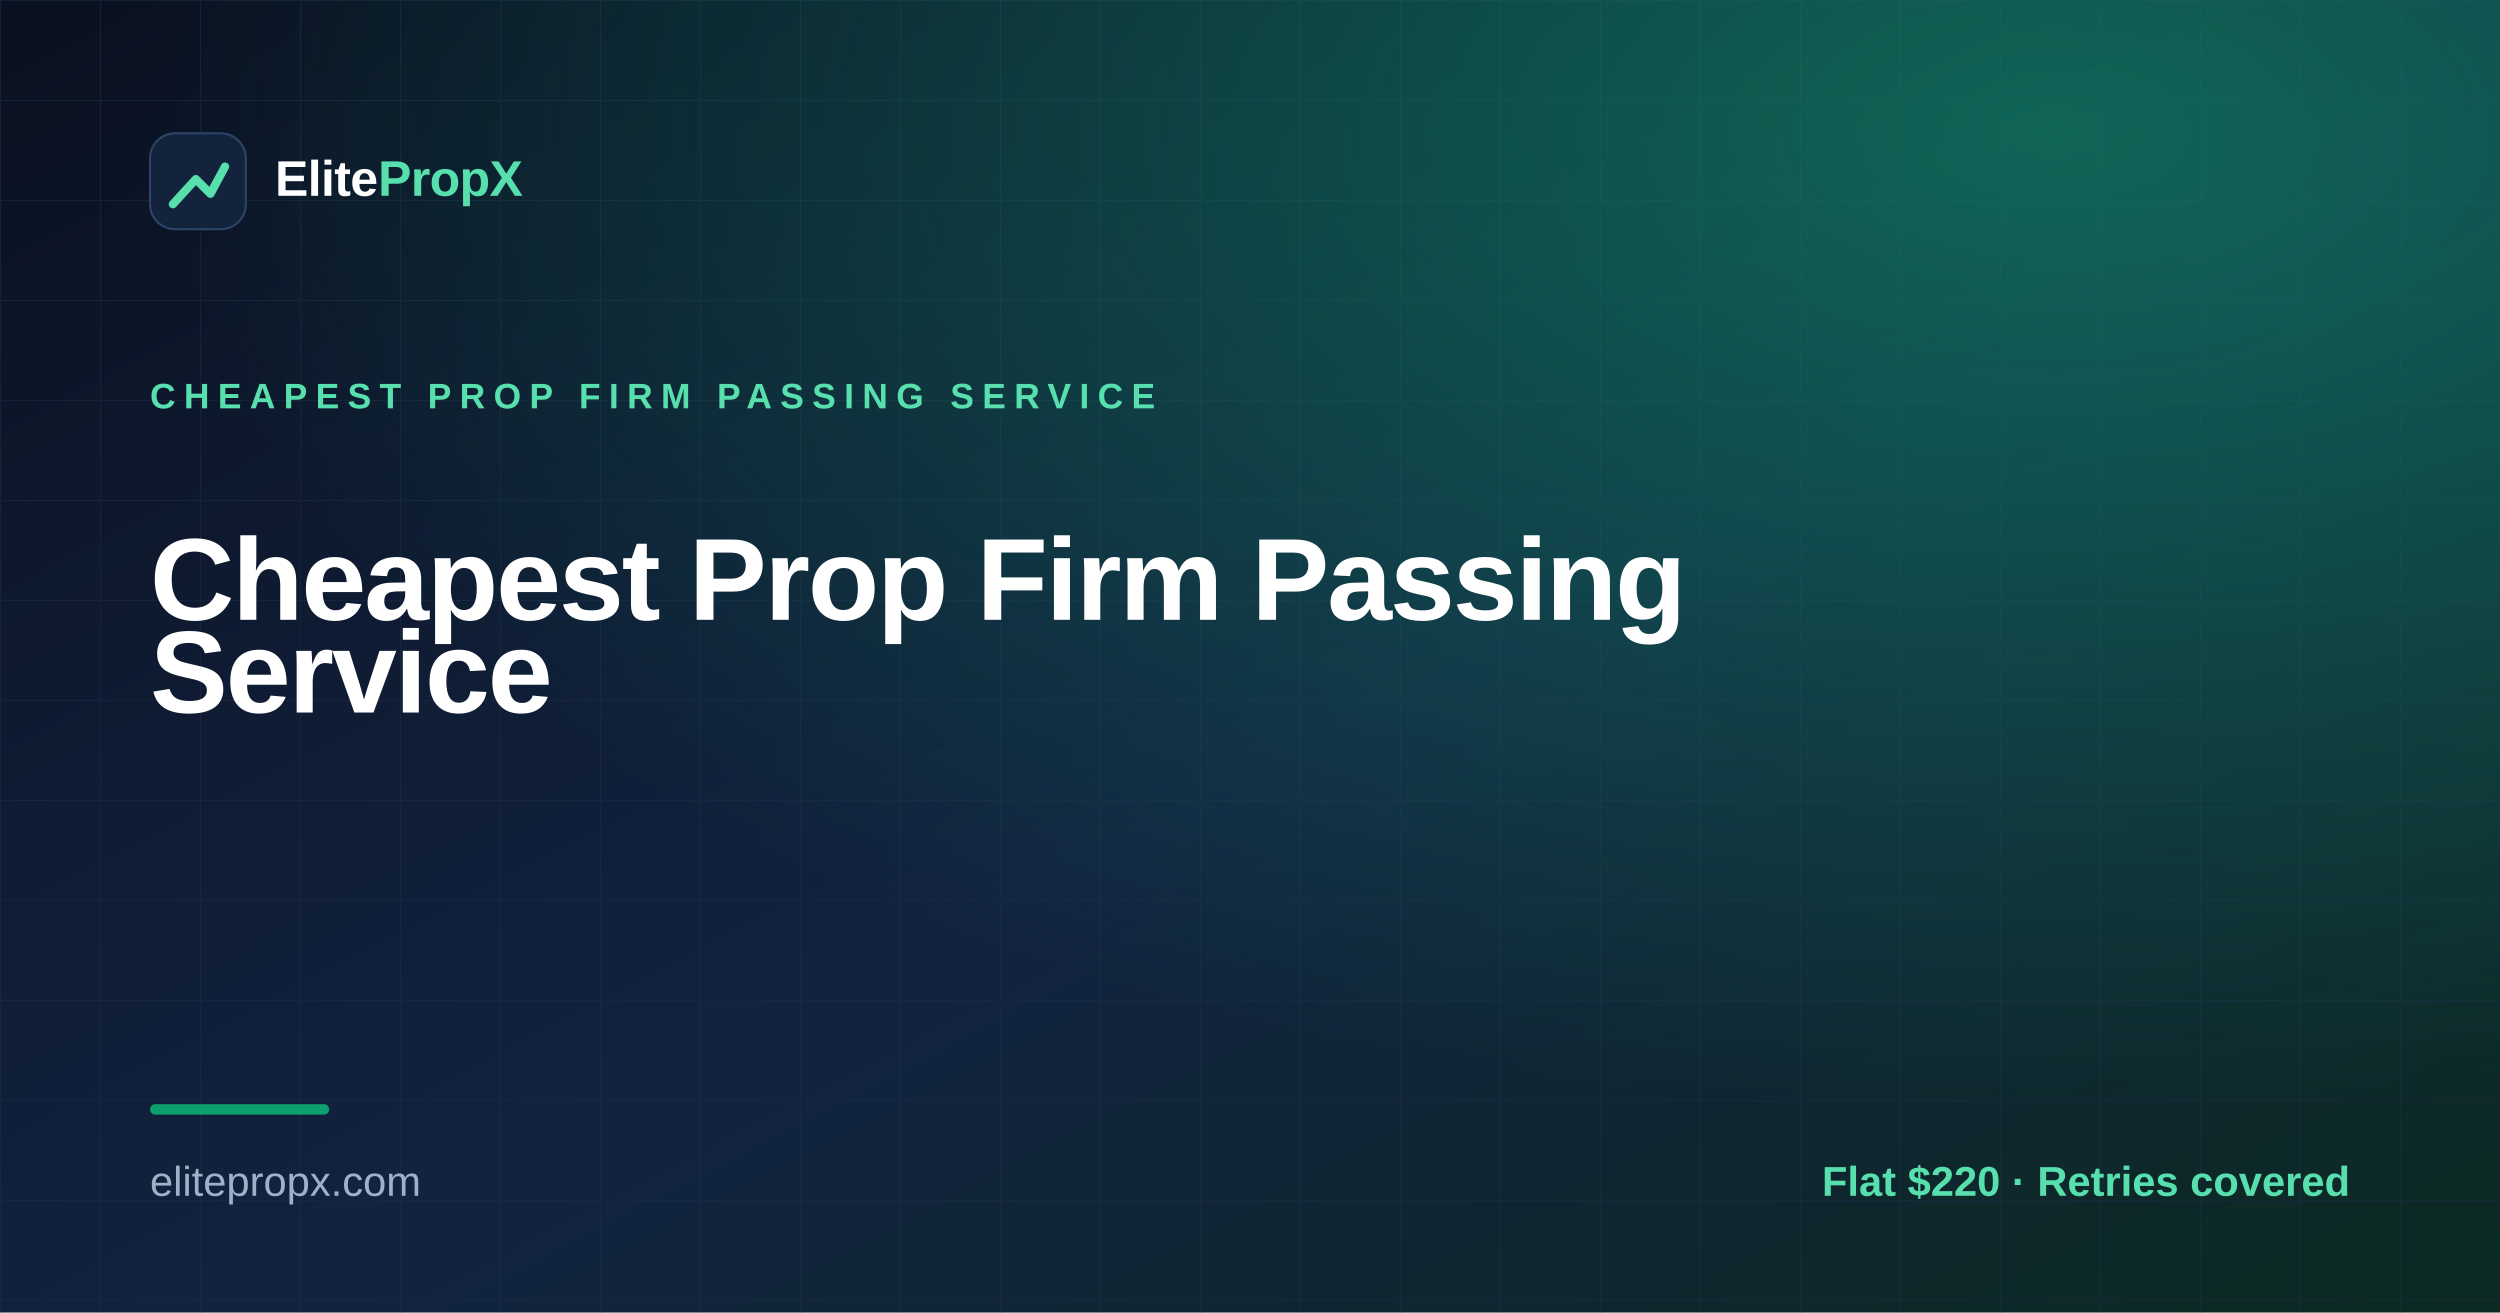
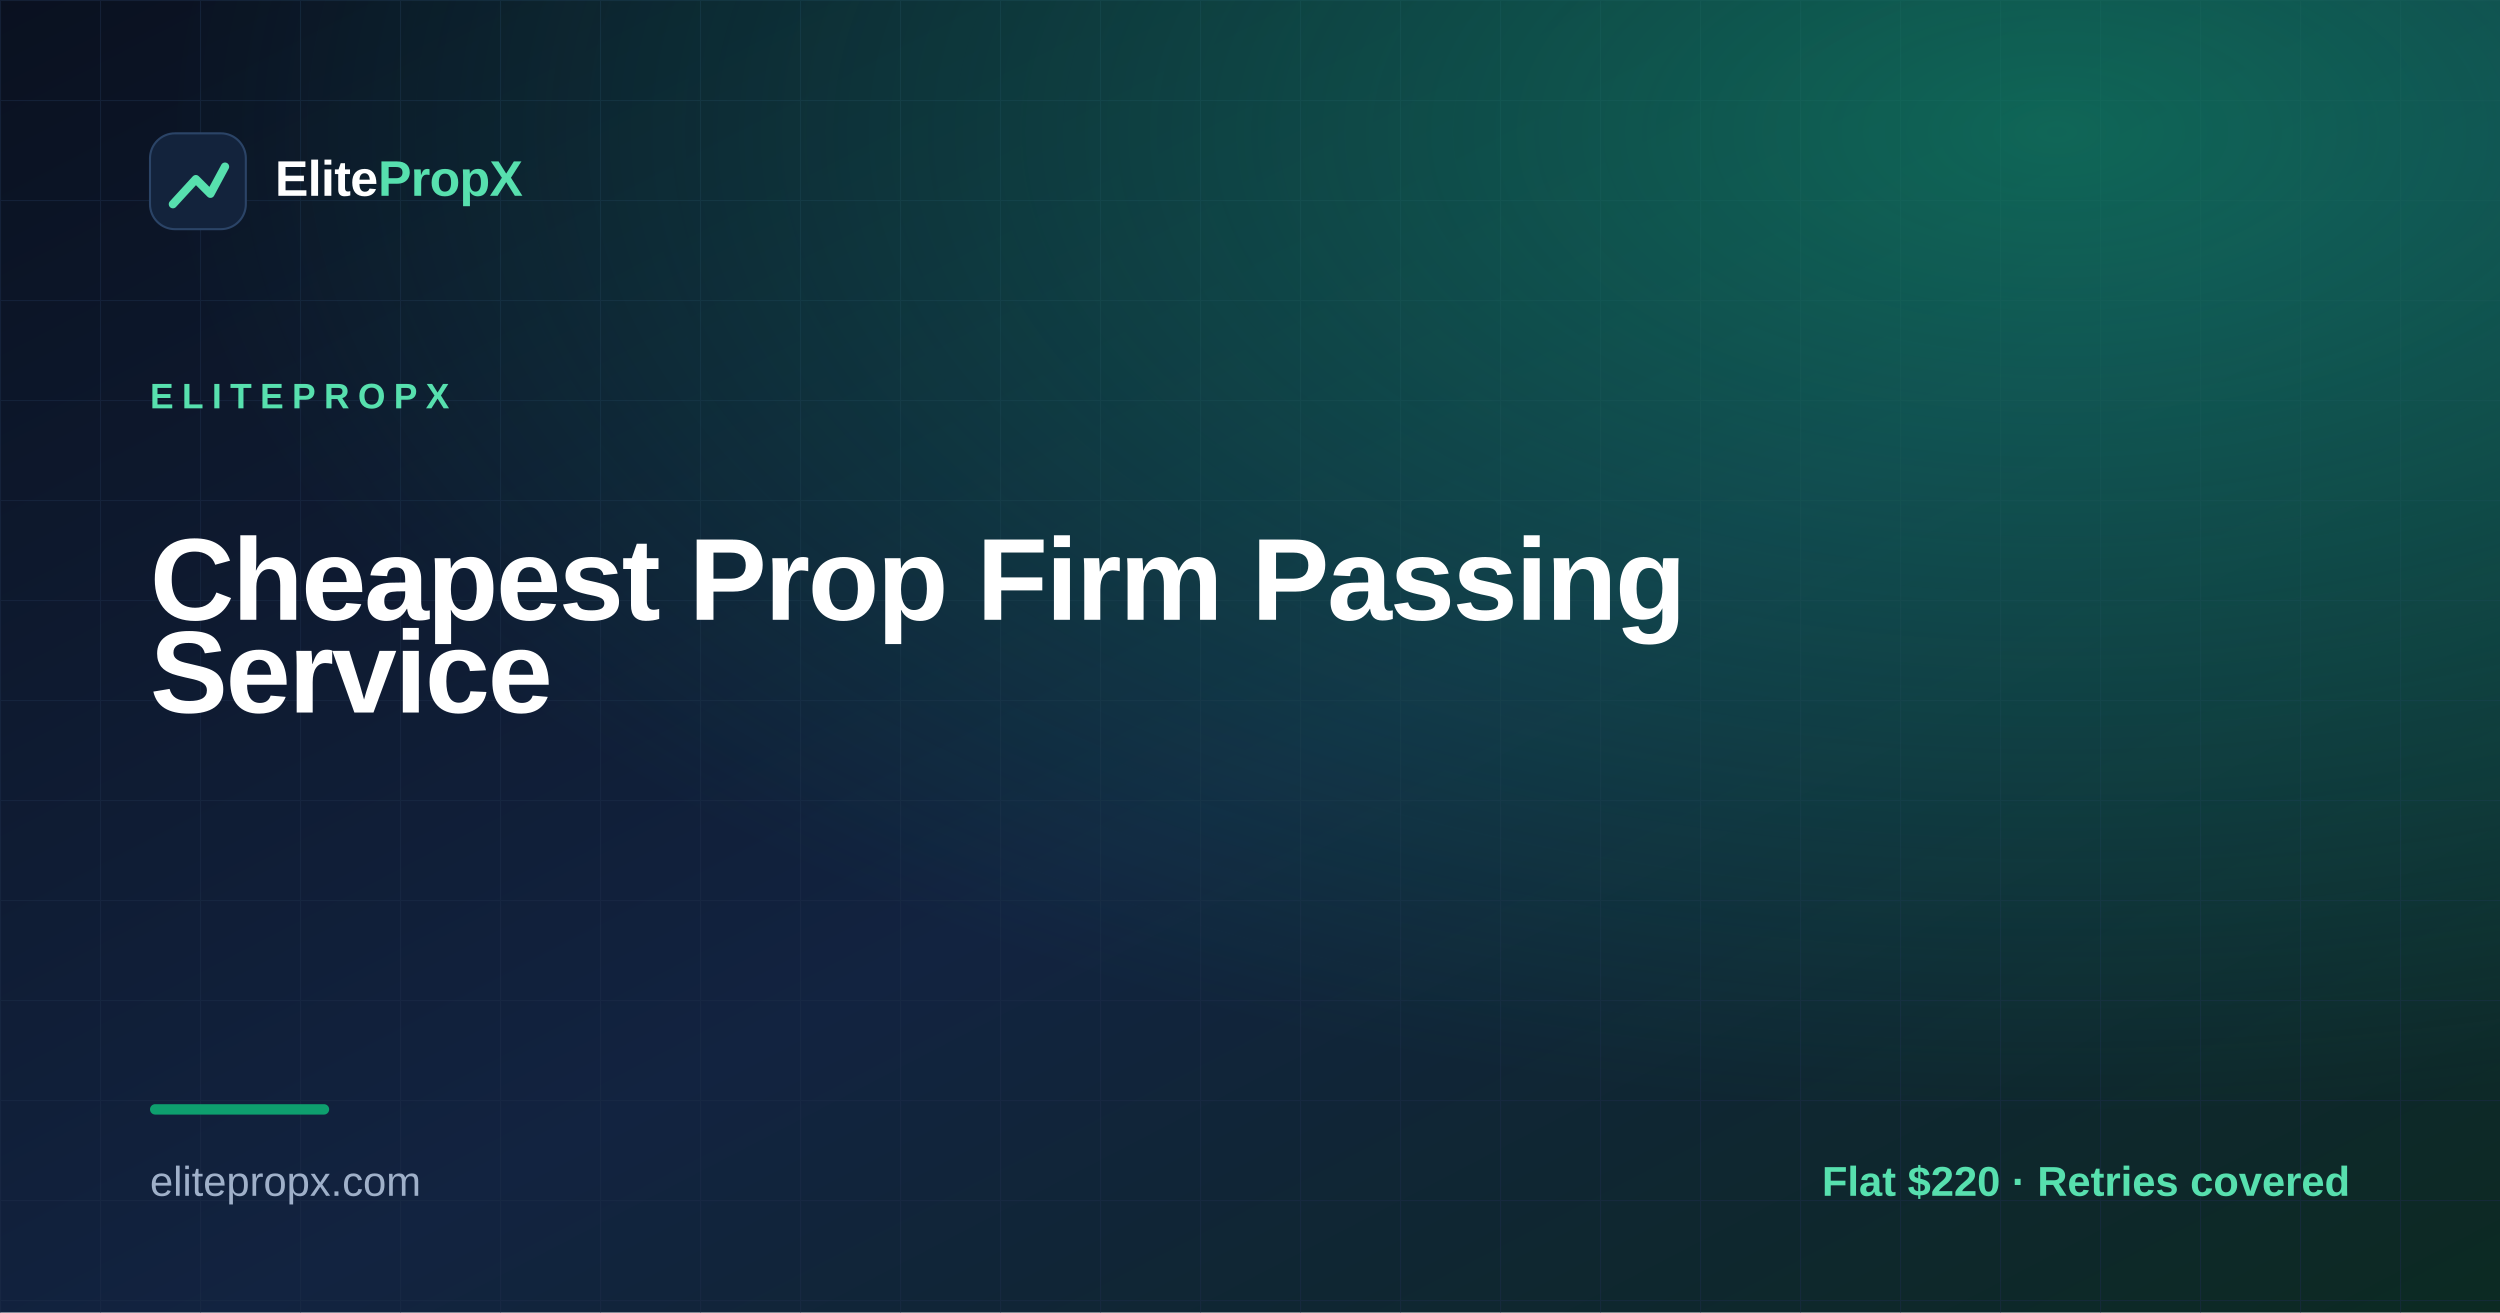
<svg xmlns="http://www.w3.org/2000/svg" width="1200" height="630" viewBox="0 0 1200 630" role="img" aria-label="Cheapest Prop Firm Passing Service" font-family="Arial, Helvetica, 'Segoe UI', sans-serif">
  <defs>
    <linearGradient id="bg" x1="0" y1="0" x2="1" y2="1">
      <stop offset="0" stop-color="#0a1120" />
      <stop offset="0.55" stop-color="#122340" />
      <stop offset="1" stop-color="#0c2a22" />
    </linearGradient>
    <radialGradient id="glow" cx="0.82" cy="0.1" r="0.75">
      <stop offset="0" stop-color="#0e9f6e" stop-opacity="0.55" />
      <stop offset="1" stop-color="#0e9f6e" stop-opacity="0" />
    </radialGradient>
    <pattern id="ogg" width="48" height="48" patternUnits="userSpaceOnUse">
      <path d="M 48 0 L 0 0 0 48" fill="none" stroke="#1b2c47" stroke-width="1" />
    </pattern>
  </defs>
  <rect width="1200" height="630" fill="url(#bg)" />
  <rect width="1200" height="630" fill="url(#ogg)" opacity="0.55" />
  <rect width="1200" height="630" fill="url(#glow)" />
  <g transform="translate(72,64)">
    <rect width="46" height="46" rx="12" fill="#13233c" stroke="#2b4467" />
    <path d="M11 34 L22 22 L29 29 L36 16" fill="none" stroke="#57e0ae" stroke-width="4" stroke-linecap="round" stroke-linejoin="round" />
  </g>
  <text x="132" y="94" font-family="Arial, Helvetica, 'Segoe UI', sans-serif" font-size="24" font-weight="800" fill="#ffffff" letter-spacing="-0.3">Elite<tspan fill="#57e0ae">PropX</tspan>
  </text>
-   <text x="72" y="196" font-family="Arial, Helvetica, 'Segoe UI', sans-serif" font-size="17" font-weight="800" fill="#57e0ae" letter-spacing="4">CHEAPEST PROP FIRM PASSING SERVICE</text>
+   <text x="72" y="196" font-family="Arial, Helvetica, 'Segoe UI', sans-serif" font-size="17" font-weight="800" fill="#57e0ae" letter-spacing="4">ELITEPROPX</text>
  <text x="72" y="297.52" font-family="Arial, Helvetica, 'Segoe UI', sans-serif" font-size="56" font-weight="800" fill="#ffffff" letter-spacing="-1">Cheapest Prop Firm Passing</text>
  <text x="72" y="342" font-family="Arial, Helvetica, 'Segoe UI', sans-serif" font-size="56" font-weight="800" fill="#ffffff" letter-spacing="-1">Service</text>
  <rect x="72" y="530" width="86" height="5" rx="2.5" fill="#0e9f6e" />
  <text x="72" y="574" font-family="Arial, Helvetica, 'Segoe UI', sans-serif" font-size="20" fill="#9fb0c9">elitepropx.com</text>
  <text x="1128" y="574" font-family="Arial, Helvetica, 'Segoe UI', sans-serif" font-size="20" font-weight="700" fill="#57e0ae" text-anchor="end">Flat $220 · Retries covered</text>
</svg>
